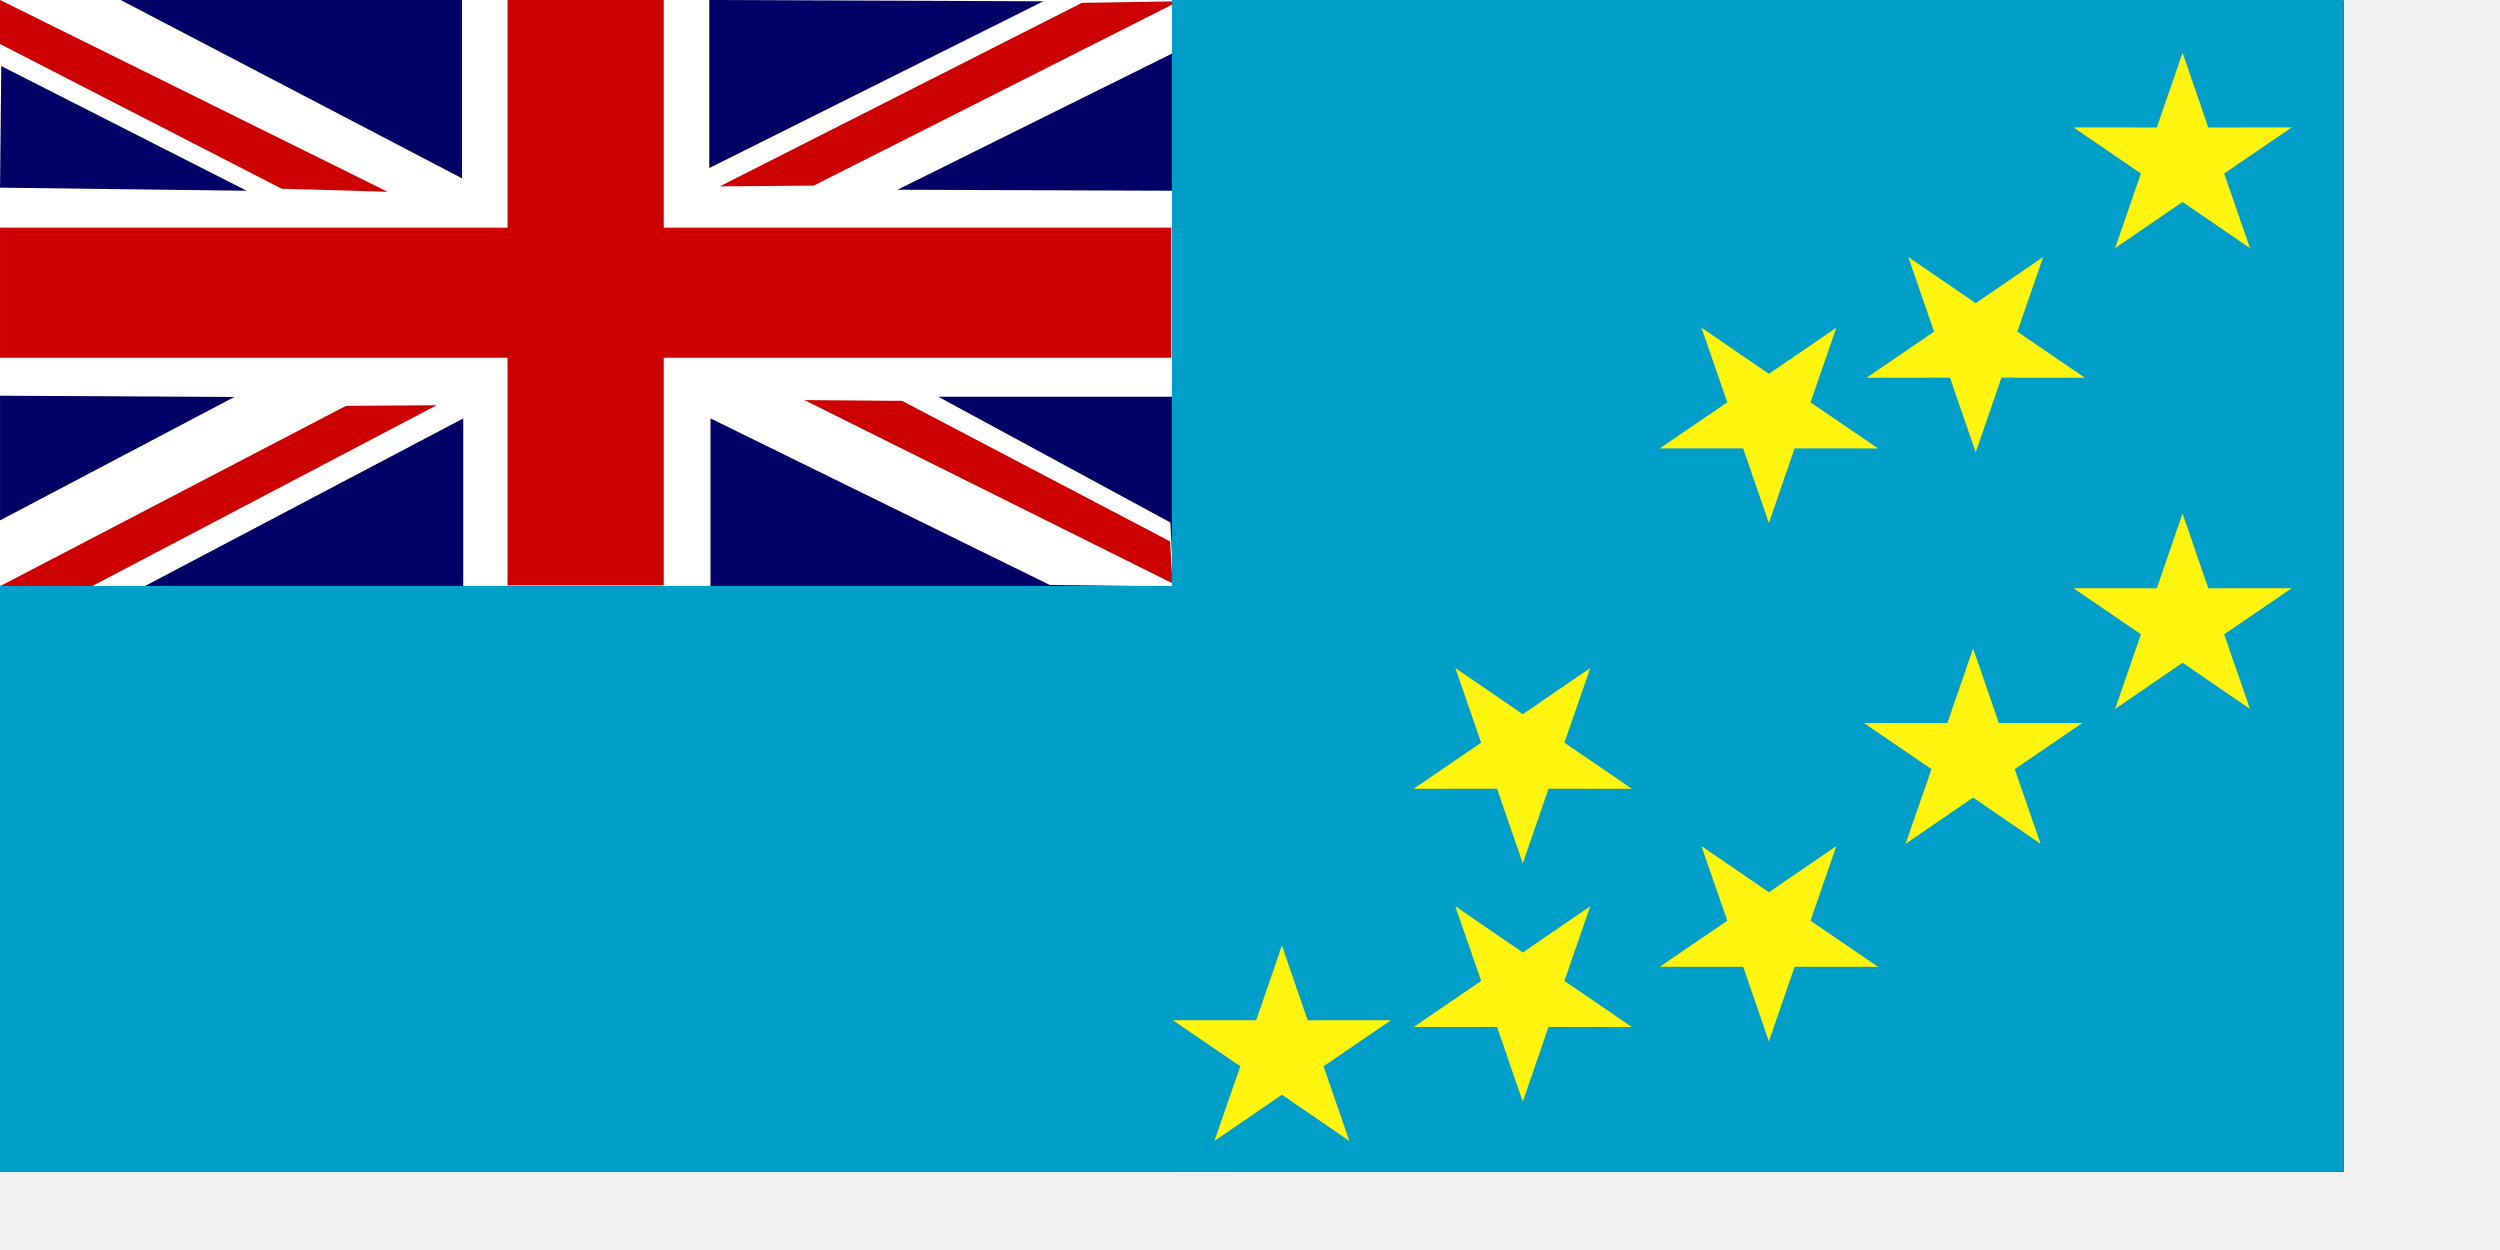
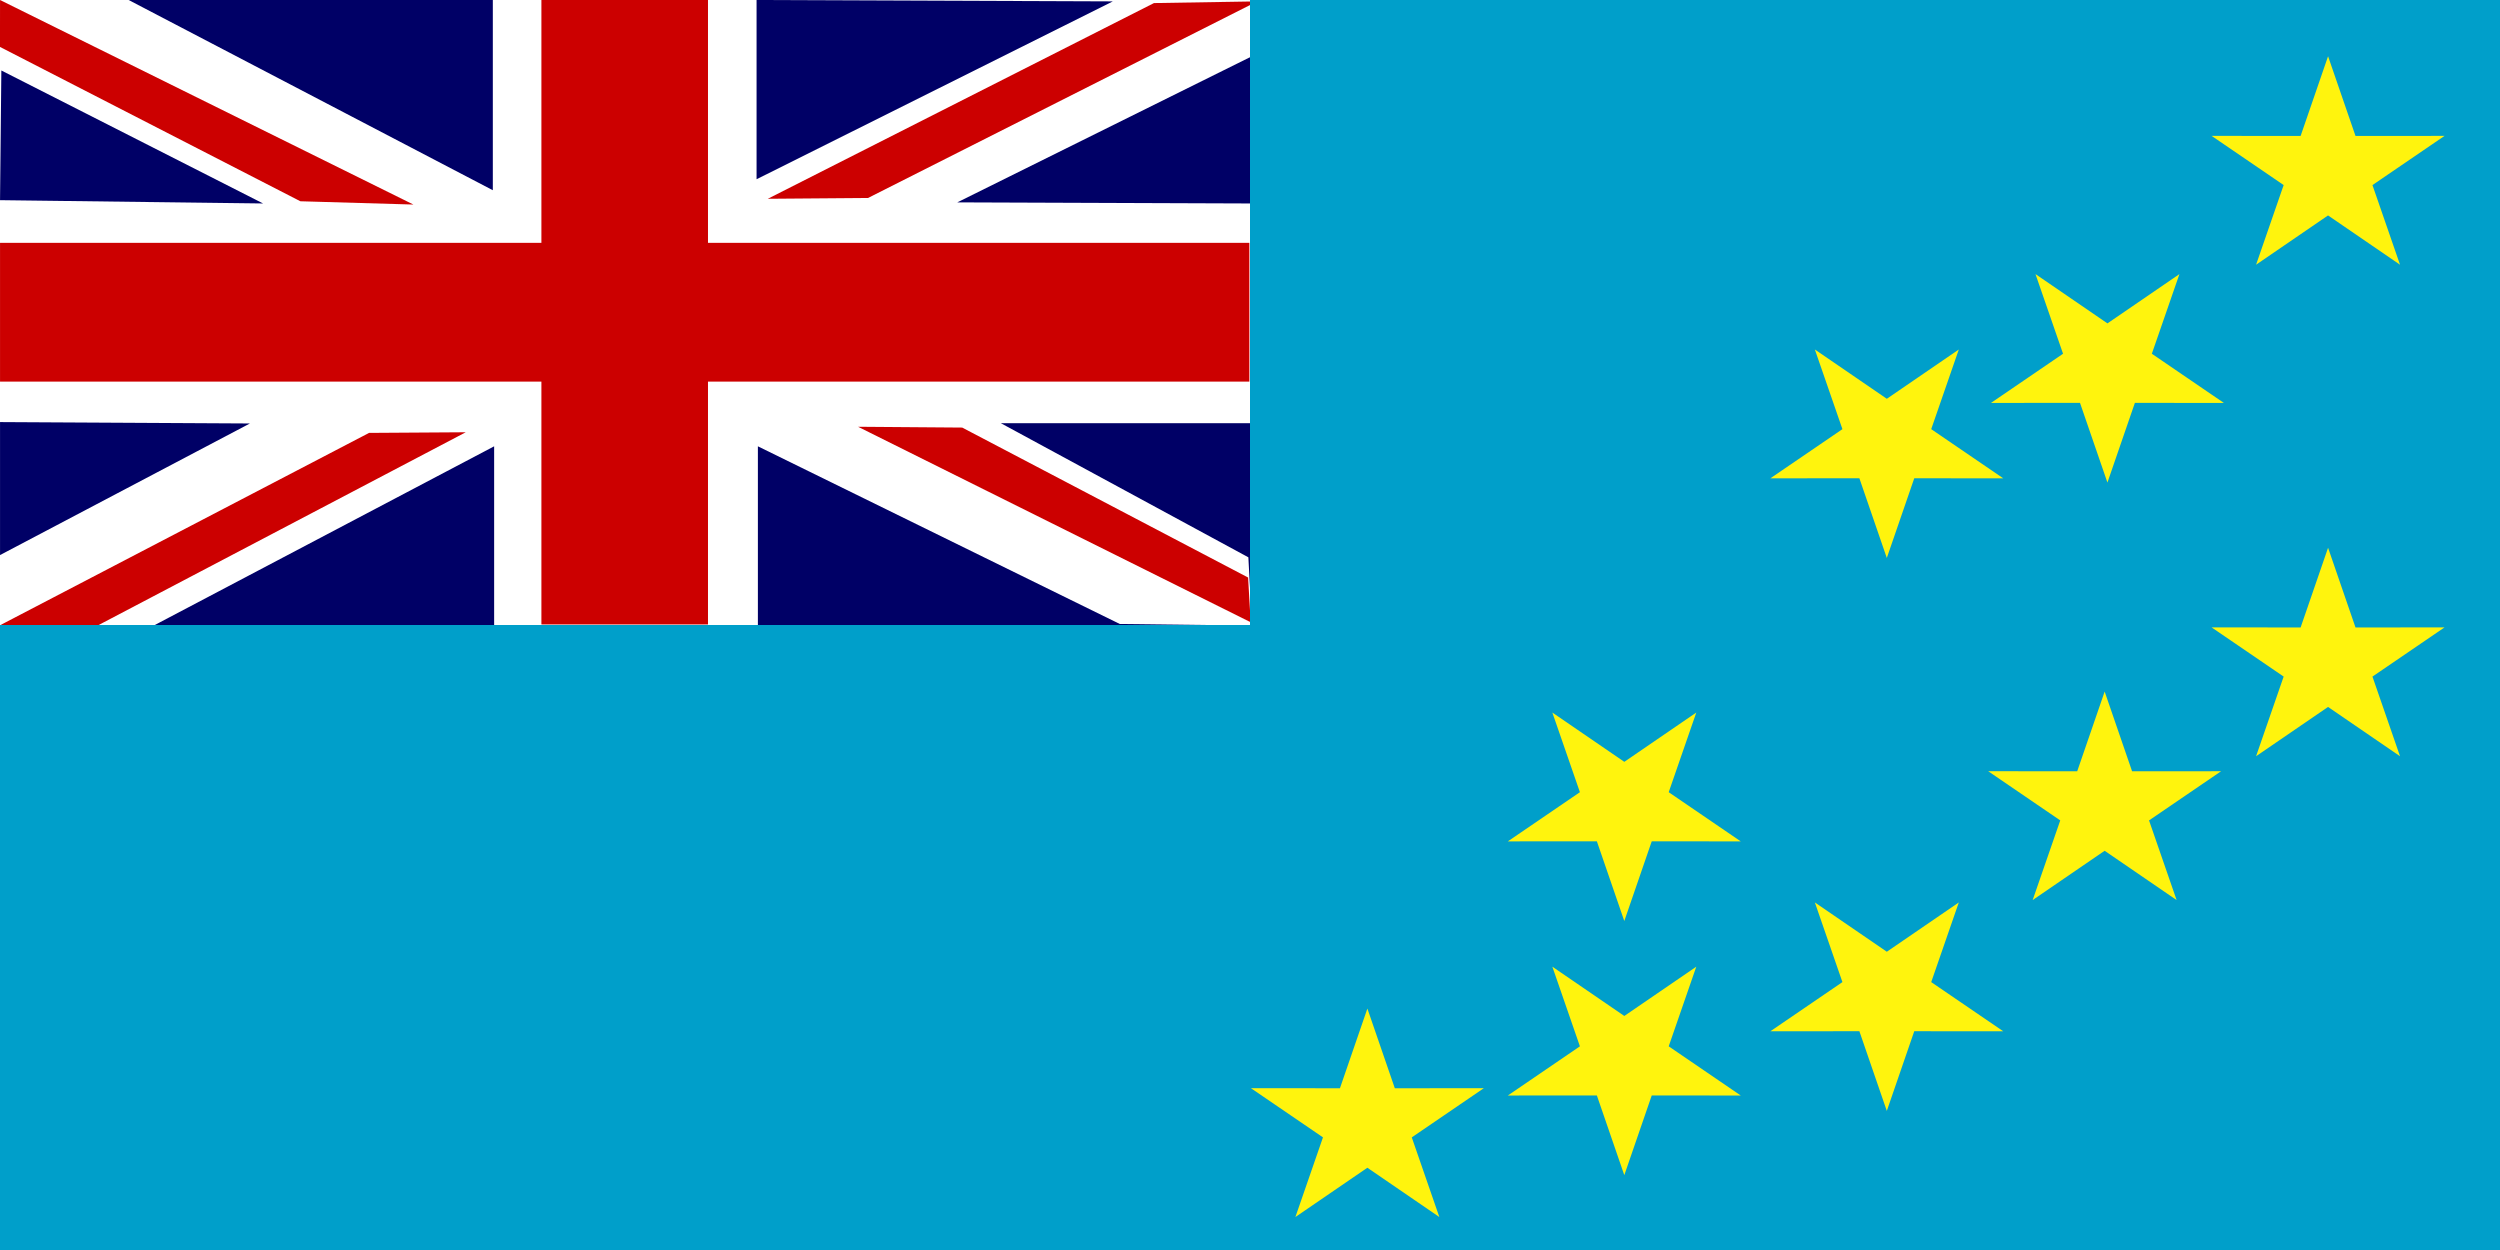
- <svg xmlns="http://www.w3.org/2000/svg" id="svg2498" width="280mm" height="140mm">
+ <svg xmlns="http://www.w3.org/2000/svg" version="1" x="0" y="0" width="992.126" height="496.063" id="svg2498">
  <defs id="defs2500" />
-   <rect style="font-size:12;fill:#ffffff;fill-rule:evenodd;stroke-width:1pt;fill-opacity:1;" id="rect1310" width="499.547" height="248.1" x="0.013" y="-0" />
-   <path style="fill:#cc0000;stroke:none;" d="M 0.013 0 L -0.008 18.621 L 119.202 79.874 L 164.056 81.174 L 0.013 0 z " id="path549" />
-   <path style="fill:#000066;stroke:none;" d="M 51.053 0 L 195.577 75.491 L 195.577 0 L 51.053 0 z " id="path551" />
-   <path style="fill:#cc0000;stroke:none;" d="M 214.858 0 L 214.858 96.372 L 0.013 96.372 L 0.013 151.442 L 214.858 151.442 L 214.858 247.814 L 280.964 247.814 L 280.964 151.442 L 495.808 151.442 L 495.808 96.372 L 280.964 96.372 L 280.964 0 L 214.858 0 z " id="path552" />
-   <path style="fill:#000066;stroke:none;" d="M 300.244 0 L 300.244 71.132 L 441.628 0.551 L 300.244 0 z " id="path554" />
-   <path style="fill:#cc0000;stroke:none;" d="M 304.708 78.887 L 344.474 78.567 L 498.949 0.551 L 457.957 1.219 L 304.708 78.887 z " id="path555" />
-   <path style="fill:#000066;stroke:none;" d="M 0.013 167.504 L 0.013 220.279 L 99.172 168.055 L 0.013 167.504 z " id="path700" />
-   <path style="fill:#cc0000;stroke:none;" d="M 381.851 169.683 L 340.515 169.362 L 496.331 246.942 L 495.306 229.193 L 381.851 169.683 z M 38.734 248.25 L 184.835 171.542 L 146.462 171.796 L 0.013 248.135 " id="path701" />
-   <path style="fill:#000066;stroke:none;" d="M 497.901 21.795 L 379.905 80.311 L 496.331 80.746 L 496.331 167.94 L 397.172 167.94 L 495.414 221.171 L 496.856 248.25 L 444.382 247.623 L 300.767 177.118 L 300.767 248.25 L 196.1 248.25 L 196.1 177.118 L 61.381 248.059 L 0.537 248.25 L 0.537 496.063 L 992.126 496.063 L 992.126 0.436 L 498.949 0 M 0.537 27.971 L 0.013 79.439 L 104.405 80.746 L 0.537 27.971 z " id="path556" />
-   <g id="g3304" style="fill:#009fca;fill-opacity:1;">
-     <rect style="font-size:12;fill:#009fca;fill-rule:evenodd;stroke-width:1pt;fill-opacity:1;" id="rect3302" width="496.063" height="496.063" x="496.063" y="-0" />
-     <rect style="font-size:12;fill:#009fca;fill-rule:evenodd;stroke-width:1pt;fill-opacity:1;" id="rect3303" width="523.492" height="248.032" x="0" y="248.031" />
-   </g>
-   <polygon points="591.041,433.161 533.774,391.476 476.501,433.151 498.449,365.806 441.115,324.214 511.946,324.278 533.785,256.897 555.613,324.281 626.445,324.23 569.104,365.812 591.041,433.161 " style="font-size:12;fill:#fff40d;fill-rule:evenodd;stroke-width:1pt;fill-opacity:1;" id="polygon136" transform="matrix(0.498761,0,0,0.469385,657.6627,-98.2599)" />
-   <polygon points="591.041,433.161 533.774,391.476 476.501,433.151 498.449,365.806 441.115,324.214 511.946,324.278 533.785,256.897 555.613,324.281 626.445,324.23 569.104,365.812 591.041,433.161 " style="font-size:12;fill:#fff40d;fill-rule:evenodd;stroke-width:1pt;fill-opacity:1;" id="polygon3314" transform="matrix(0.498761,0,0,0.469385,569.0006,153.8731)" />
-   <polygon points="591.041,433.161 533.774,391.476 476.501,433.151 498.449,365.806 441.115,324.214 511.946,324.278 533.785,256.897 555.613,324.281 626.445,324.23 569.104,365.812 591.041,433.161 " style="font-size:12;fill:#fff40d;fill-rule:evenodd;stroke-width:1pt;fill-opacity:1;" id="polygon3315" transform="matrix(0.498761,0,0,0.469385,657.6628,96.79682)" />
-   <polygon points="591.041,433.161 533.774,391.476 476.501,433.151 498.449,365.806 441.115,324.214 511.946,324.278 533.785,256.897 555.613,324.281 626.445,324.23 569.104,365.812 591.041,433.161 " style="font-size:12;fill:#fff40d;fill-rule:evenodd;stroke-width:1pt;fill-opacity:1;" id="polygon3317" transform="matrix(0.498761,0,0,0.469385,276.4154,279.6626)" />
-   <polygon points="591.041,433.161 533.774,391.476 476.501,433.151 498.449,365.806 441.115,324.214 511.946,324.278 533.785,256.897 555.613,324.281 626.445,324.23 569.104,365.812 591.041,433.161 " style="font-size:12;fill:#fff40d;fill-rule:evenodd;stroke-width:1pt;fill-opacity:1;" id="polygon3319" transform="matrix(-0.498761,6.107859e-17,-5.748118e-17,-0.469385,910.834,486.0882)" />
-   <polygon points="591.041,433.161 533.774,391.476 476.501,433.151 498.449,365.806 441.115,324.214 511.946,324.278 533.785,256.897 555.613,324.281 626.445,324.23 569.104,365.812 591.041,433.161 " style="font-size:12;fill:#fff40d;fill-rule:evenodd;stroke-width:1pt;fill-opacity:1;" id="polygon3320" transform="matrix(-0.498761,6.107859e-17,-5.748118e-17,-0.469385,1015.012,342.0122)" />
-   <polygon points="591.041,433.161 533.774,391.476 476.501,433.151 498.449,365.806 441.115,324.214 511.946,324.278 533.785,256.897 555.613,324.281 626.445,324.23 569.104,365.812 591.041,433.161 " style="font-size:12;fill:#fff40d;fill-rule:evenodd;stroke-width:1pt;fill-opacity:1;" id="polygon3321" transform="matrix(-0.498761,6.107859e-17,-5.748118e-17,-0.469385,1102.566,312.0887)" />
-   <polygon points="591.041,433.161 533.774,391.476 476.501,433.151 498.449,365.806 441.115,324.214 511.946,324.278 533.785,256.897 555.613,324.281 626.445,324.23 569.104,365.812 591.041,433.161 " style="font-size:12;fill:#fff40d;fill-rule:evenodd;stroke-width:1pt;fill-opacity:1;" id="polygon3322" transform="matrix(-0.498761,6.107859e-17,-5.748118e-17,-0.469385,1015.012,561.451)" />
-   <polygon points="591.041,433.161 533.774,391.476 476.501,433.151 498.449,365.806 441.115,324.214 511.946,324.278 533.785,256.897 555.613,324.281 626.445,324.23 569.104,365.812 591.041,433.161 " style="font-size:12;fill:#fff40d;fill-rule:evenodd;stroke-width:1pt;fill-opacity:1;" id="polygon3323" transform="matrix(-0.498761,6.107859e-17,-5.748118e-17,-0.469385,910.834,586.9413)" />
+   <rect width="499.547" height="248.1" x="0.013" y="0" style="font-size:12;fill:#ffffff;fill-rule:evenodd;stroke-width:1pt;" id="rect1310" />
+   <path d="M 0.013 0 L -0.008 18.621 L 119.202 79.874 L 164.056 81.174 L 0.013 0 z " style="font-size:12;fill:#cc0000;" id="path549" />
+   <path d="M 51.053 0 L 195.577 75.491 L 195.577 0 L 51.053 0 z " style="font-size:12;fill:#000066;" id="path551" />
+   <path d="M 214.858 0 L 214.858 96.372 L 0.013 96.372 L 0.013 151.442 L 214.858 151.442 L 214.858 247.814 L 280.964 247.814 L 280.964 151.442 L 495.808 151.442 L 495.808 96.372 L 280.964 96.372 L 280.964 0 L 214.858 0 z " style="font-size:12;fill:#cc0000;" id="path552" />
+   <path d="M 300.244 0 L 300.244 71.132 L 441.628 0.551 L 300.244 0 z " style="font-size:12;fill:#000066;" id="path554" />
+   <path d="M 304.708 78.887 L 344.474 78.567 L 498.949 0.551 L 457.957 1.219 L 304.708 78.887 z " style="font-size:12;fill:#cc0000;" id="path555" />
+   <path d="M 0.013 167.504 L 0.013 220.279 L 99.172 168.055 L 0.013 167.504 z " style="font-size:12;fill:#000066;" id="path700" />
+   <path d="M 381.851 169.683 L 340.515 169.362 L 496.331 246.942 L 495.306 229.193 L 381.851 169.683 z M 38.734 248.25 L 184.835 171.542 L 146.462 171.796 L 0.013 248.135 " style="font-size:12;fill:#cc0000;" id="path701" />
+   <path d="M 497.901 21.795 L 379.905 80.311 L 496.331 80.746 L 496.331 167.94 L 397.172 167.94 L 495.414 221.171 L 496.856 248.25 L 444.382 247.623 L 300.767 177.118 L 300.767 248.25 L 196.1 248.25 L 196.1 177.118 L 61.381 248.059 L 0.537 248.25 L 0.537 496.063 L 992.126 496.063 L 992.126 0.436 L 498.949 0 M 0.537 27.971 L 0.013 79.439 L 104.405 80.746 L 0.537 27.971 z " style="font-size:12;fill:#000066;" id="path556" />
+   <rect width="496.063" height="496.063" x="496.063" y="0" style="font-size:12;fill:#009fca;fill-rule:evenodd;stroke-width:1pt;" id="rect3302" />
+   <rect width="523.487" height="248.031" x="0" y="248.031" style="font-size:12;fill:#009fca;fill-rule:evenodd;stroke-width:1pt;" id="rect3303" />
+   <polygon points="591.041,433.161 533.774,391.476 476.501,433.151 498.449,365.806 441.115,324.214 511.946,324.278 533.785,256.897 555.613,324.281 626.445,324.23 569.104,365.812 591.041,433.161 " transform="matrix(0.498761,0,0,0.469385,657.6627,-98.2599)" style="font-size:12;fill:#fff40d;fill-rule:evenodd;stroke-width:1pt;" id="polygon136" />
+   <polygon points="591.041,433.161 533.774,391.476 476.501,433.151 498.449,365.806 441.115,324.214 511.946,324.278 533.785,256.897 555.613,324.281 626.445,324.23 569.104,365.812 591.041,433.161 " transform="matrix(0.498761,0,0,0.469385,569.0006,153.8731)" style="font-size:12;fill:#fff40d;fill-rule:evenodd;stroke-width:1pt;" id="polygon3314" />
+   <polygon points="591.041,433.161 533.774,391.476 476.501,433.151 498.449,365.806 441.115,324.214 511.946,324.278 533.785,256.897 555.613,324.281 626.445,324.23 569.104,365.812 591.041,433.161 " transform="matrix(0.498761,0,0,0.469385,657.6628,96.79682)" style="font-size:12;fill:#fff40d;fill-rule:evenodd;stroke-width:1pt;" id="polygon3315" />
+   <polygon points="591.041,433.161 533.774,391.476 476.501,433.151 498.449,365.806 441.115,324.214 511.946,324.278 533.785,256.897 555.613,324.281 626.445,324.23 569.104,365.812 591.041,433.161 " transform="matrix(0.498761,0,0,0.469385,276.4154,279.6626)" style="font-size:12;fill:#fff40d;fill-rule:evenodd;stroke-width:1pt;" id="polygon3317" />
+   <polygon points="591.041,433.161 533.774,391.476 476.501,433.151 498.449,365.806 441.115,324.214 511.946,324.278 533.785,256.897 555.613,324.281 626.445,324.23 569.104,365.812 591.041,433.161 " transform="matrix(-0.498761,6.107859e-17,-5.748118e-17,-0.469385,910.834,486.0882)" style="font-size:12;fill:#fff40d;fill-rule:evenodd;stroke-width:1pt;" id="polygon3319" />
+   <polygon points="591.041,433.161 533.774,391.476 476.501,433.151 498.449,365.806 441.115,324.214 511.946,324.278 533.785,256.897 555.613,324.281 626.445,324.23 569.104,365.812 591.041,433.161 " transform="matrix(-0.498761,6.107859e-17,-5.748118e-17,-0.469385,1015.012,342.0122)" style="font-size:12;fill:#fff40d;fill-rule:evenodd;stroke-width:1pt;" id="polygon3320" />
+   <polygon points="591.041,433.161 533.774,391.476 476.501,433.151 498.449,365.806 441.115,324.214 511.946,324.278 533.785,256.897 555.613,324.281 626.445,324.23 569.104,365.812 591.041,433.161 " transform="matrix(-0.498761,6.107859e-17,-5.748118e-17,-0.469385,1102.566,312.0887)" style="font-size:12;fill:#fff40d;fill-rule:evenodd;stroke-width:1pt;" id="polygon3321" />
+   <polygon points="591.041,433.161 533.774,391.476 476.501,433.151 498.449,365.806 441.115,324.214 511.946,324.278 533.785,256.897 555.613,324.281 626.445,324.23 569.104,365.812 591.041,433.161 " transform="matrix(-0.498761,6.107859e-17,-5.748118e-17,-0.469385,1015.012,561.451)" style="font-size:12;fill:#fff40d;fill-rule:evenodd;stroke-width:1pt;" id="polygon3322" />
+   <polygon points="591.041,433.161 533.774,391.476 476.501,433.151 498.449,365.806 441.115,324.214 511.946,324.278 533.785,256.897 555.613,324.281 626.445,324.23 569.104,365.812 591.041,433.161 " transform="matrix(-0.498761,6.107859e-17,-5.748118e-17,-0.469385,910.834,586.9413)" style="font-size:12;fill:#fff40d;fill-rule:evenodd;stroke-width:1pt;" id="polygon3323" />
</svg>
